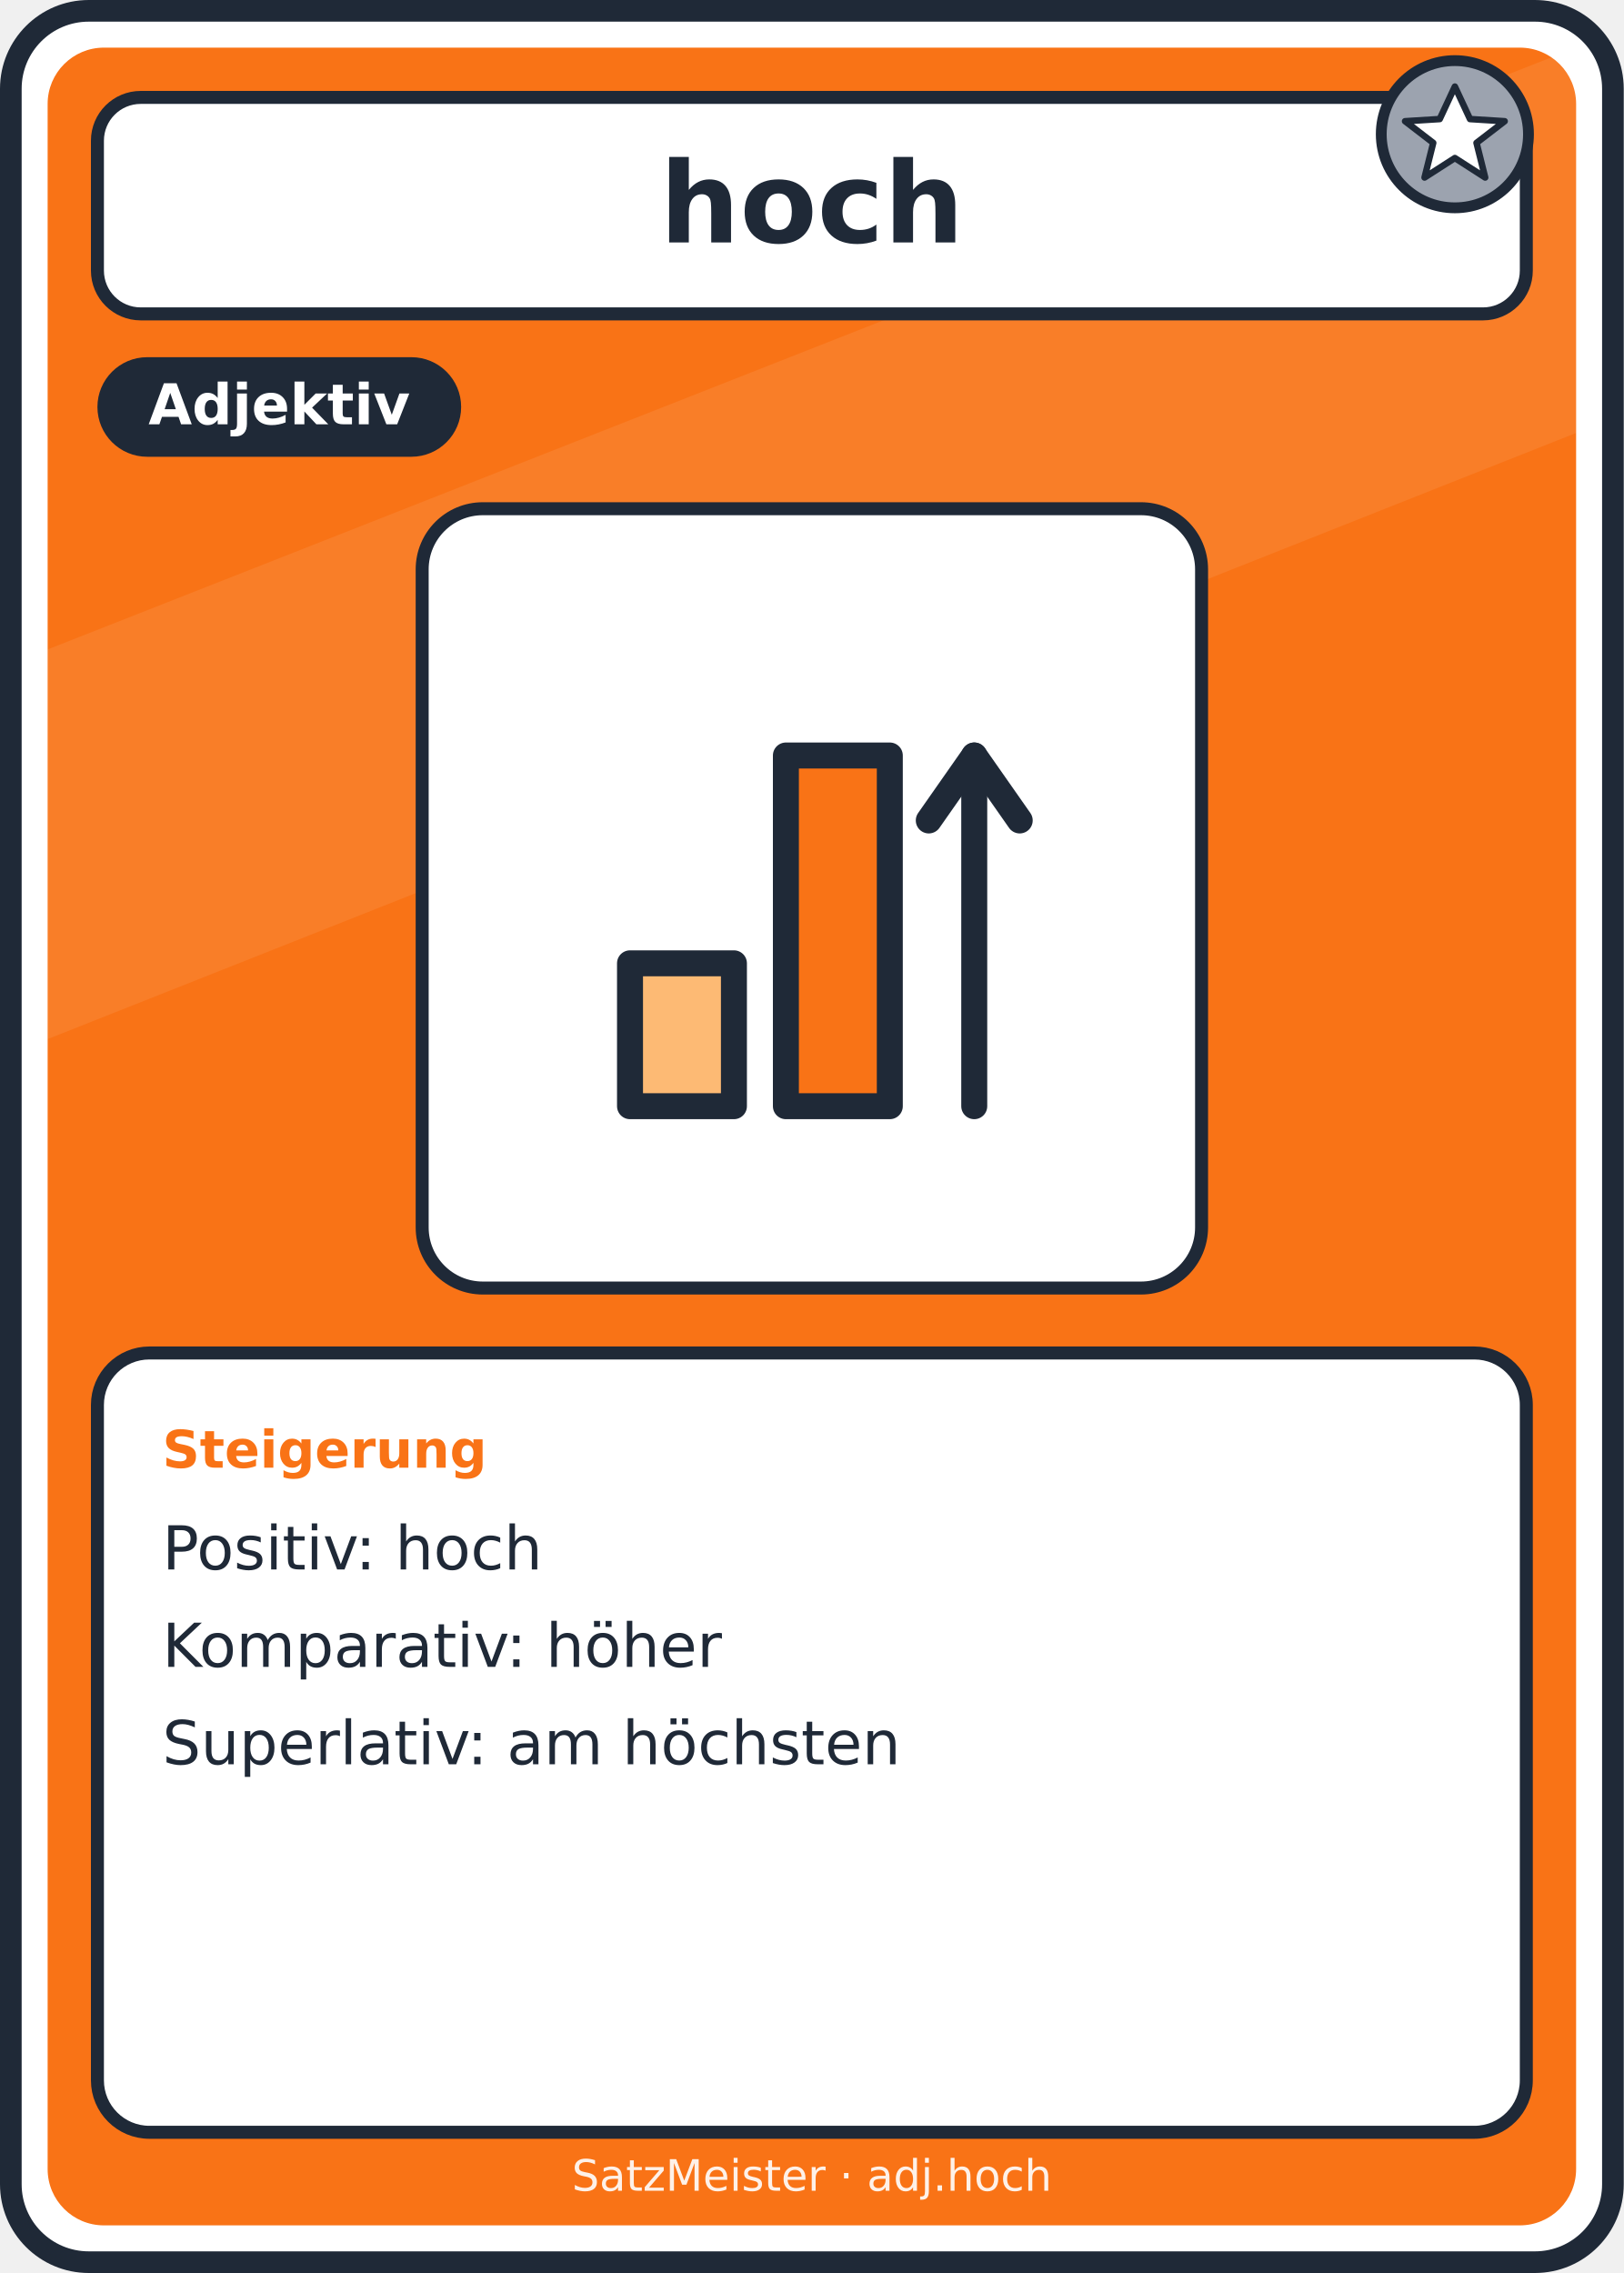
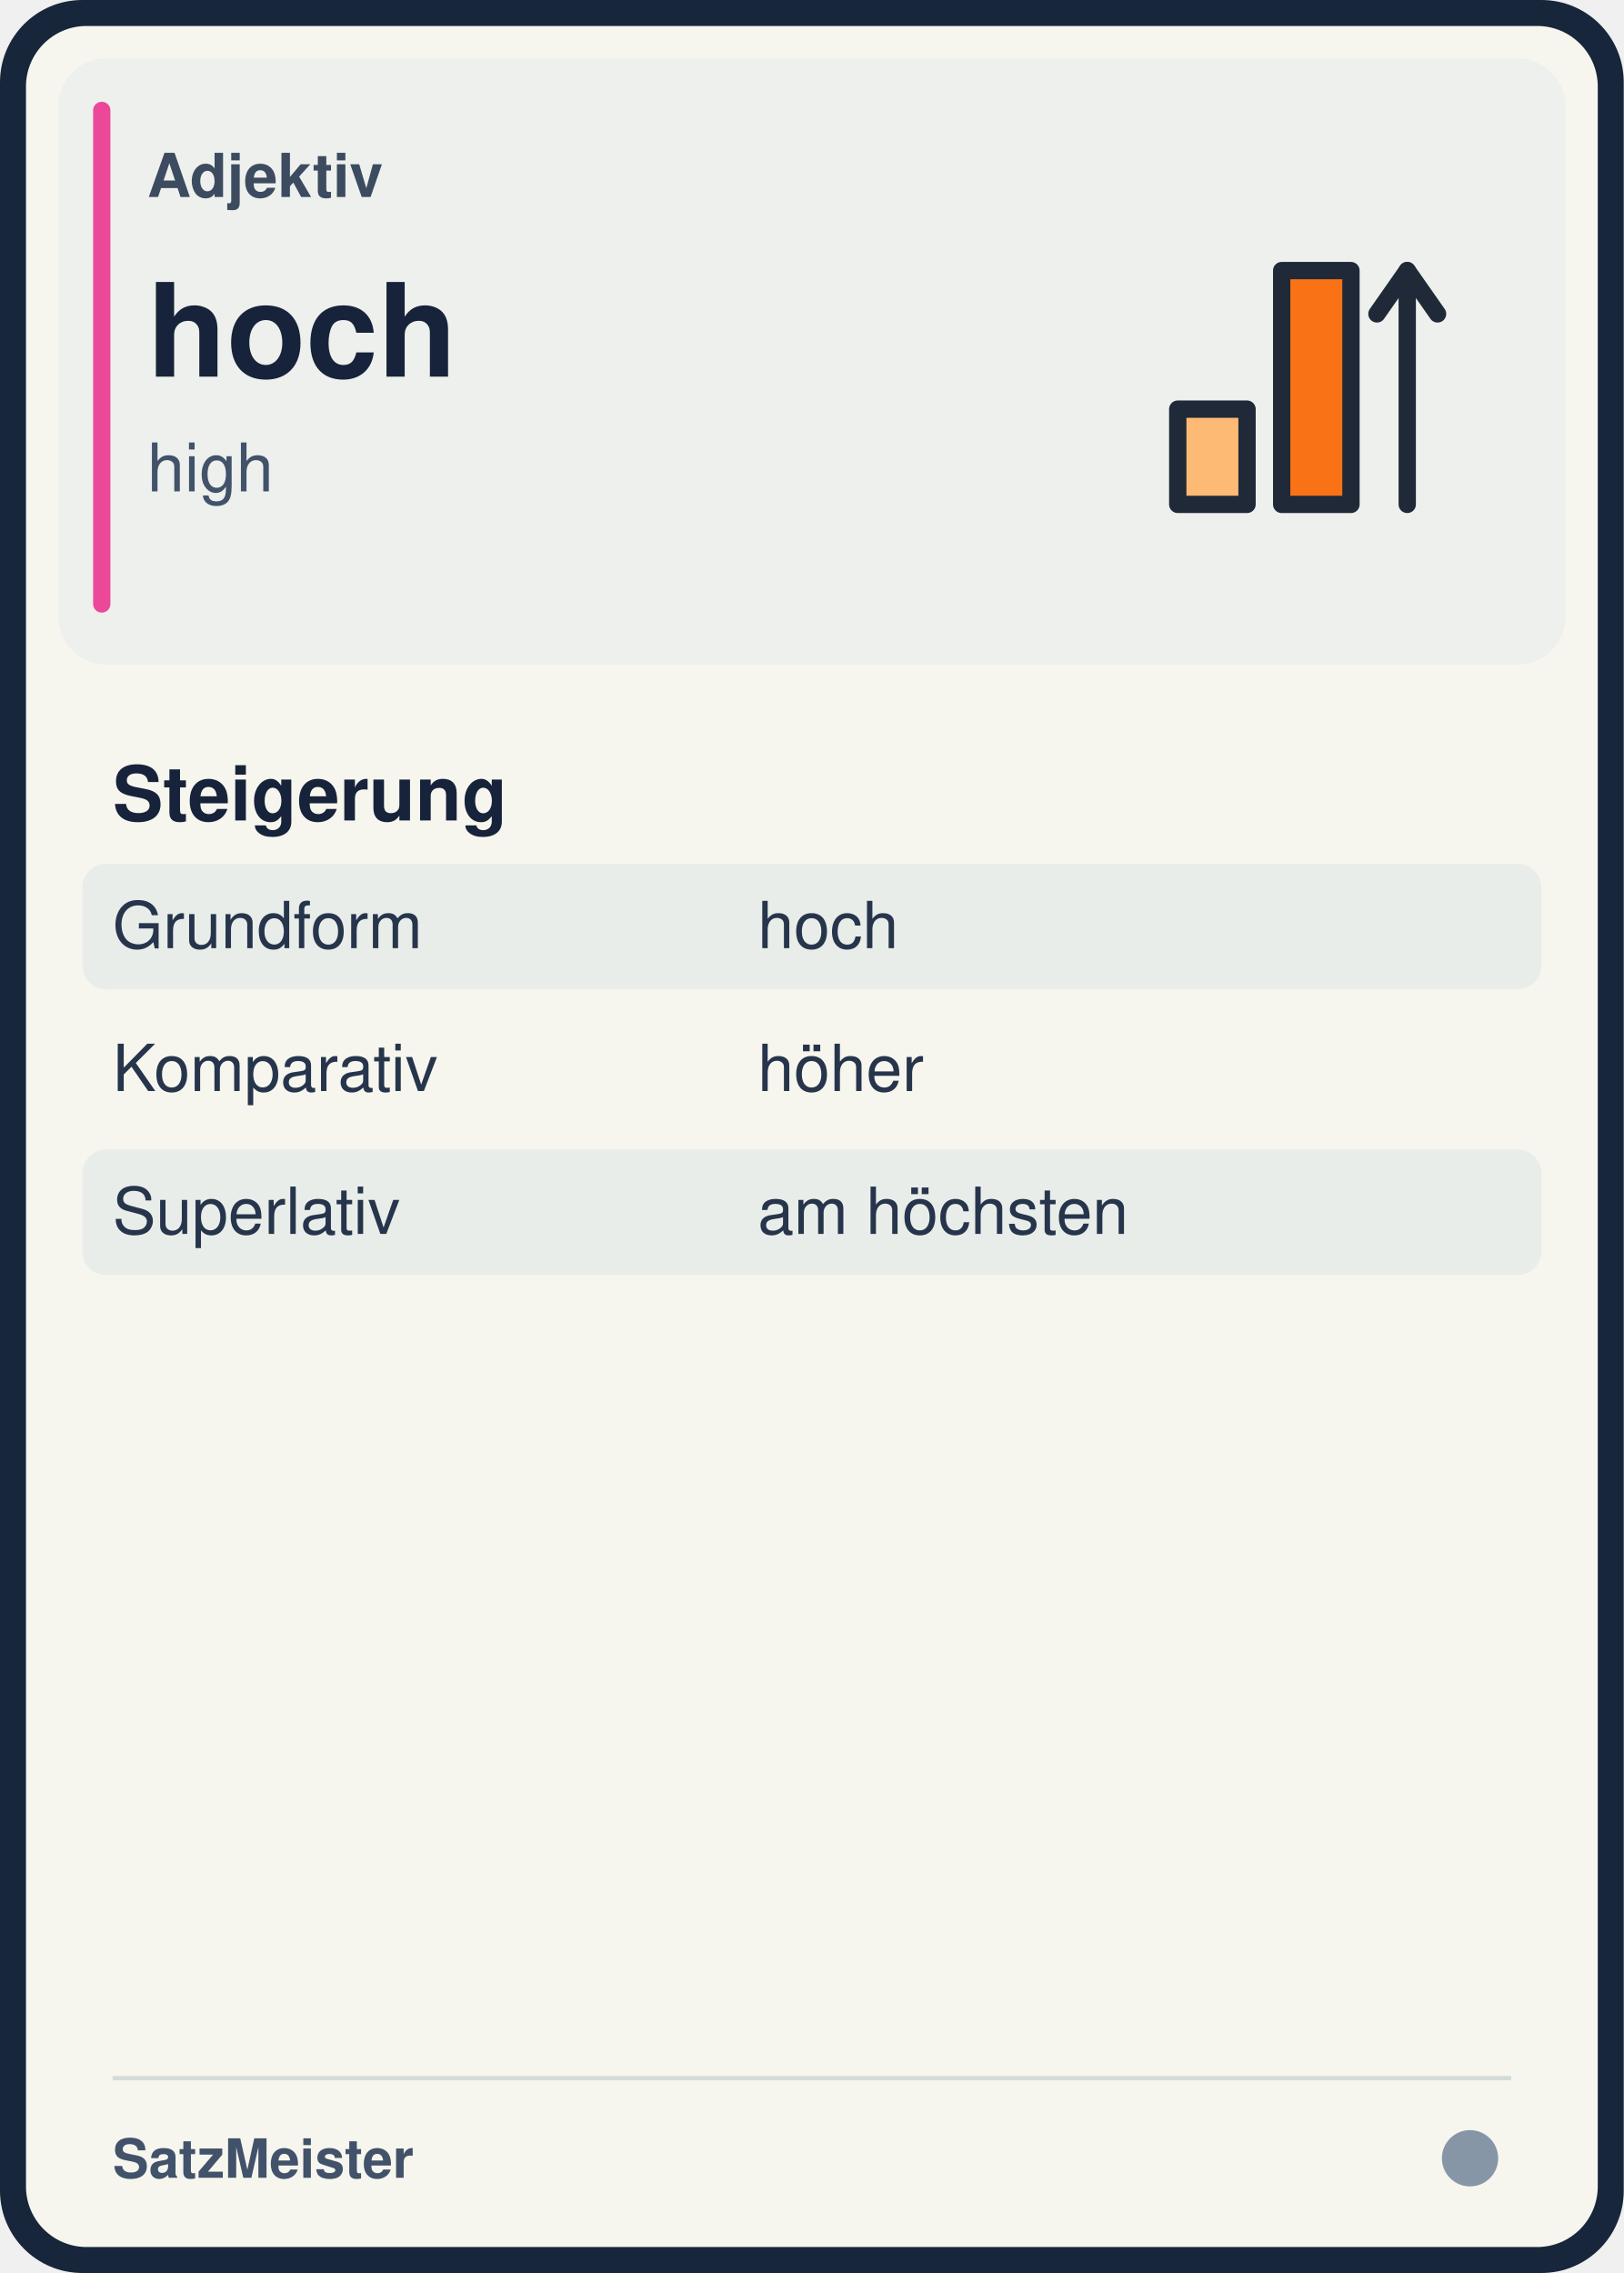
<svg xmlns="http://www.w3.org/2000/svg" viewBox="0 0 750 1050" width="750" height="1050">
-   <g id="card-frame">
-     <rect x="5" y="5" width="740" height="1040" rx="36" ry="36" fill="#ffffff" stroke="#1f2937" stroke-width="10" />
-   </g>
-   <g id="background">
-     <rect x="22" y="22" width="706" height="1006" rx="26" ry="26" fill="#f97316" />
-     <path d="M22 300 L728 22 L728 200 L22 480 Z" fill="#ffffff" opacity="0.08" />
-   </g>
-   <g id="name-banner">
-     <rect x="45" y="45" width="660" height="100" rx="20" ry="20" fill="#ffffff" stroke="#1f2937" stroke-width="6" />
-     <text x="375" y="112" text-anchor="middle" font-family="DejaVu Sans, Helvetica, Arial, sans-serif" font-size="52" font-weight="bold" fill="#1f2937">hoch</text>
-   </g>
-   <g id="rarity-star">
-     <circle cx="672" cy="62" r="34" fill="#9ca3af" stroke="#1f2937" stroke-width="5" />
-     <path d="M672 40 L679 55 L695 56 L682 66 L686 82 L672 73 L658 82 L662 66 L649 56 L665 55 Z" fill="#ffffff" stroke="#1f2937" stroke-width="3" stroke-linejoin="round" />
-   </g>
-   <g id="type-badge">
-     <rect x="45" y="165" width="168" height="46" rx="23" ry="23" fill="#1f2937" />
-     <text x="129" y="196" text-anchor="middle" font-family="DejaVu Sans, Helvetica, Arial, sans-serif" font-size="26" font-weight="bold" fill="#ffffff">Adjektiv</text>
-   </g>
-   <g id="icon-area">
-     <rect x="195" y="235" width="360" height="360" rx="28" ry="28" fill="#ffffff" stroke="#1f2937" stroke-width="6" />
-     <g id="icon" transform="translate(225 265) scale(1.5)" fill="none" stroke="#1f2937" stroke-width="8" stroke-linecap="round" stroke-linejoin="round">
+   <rect id="card-frame" width="750" height="1050" rx="38" fill="#18263b" />
+   <rect x="12" y="12" width="726" height="1026" rx="28" fill="#f7f6ee" />
+   <g id="card-heading" font-family="Helvetica, Arial, sans-serif">
+     <rect x="27" y="27" width="696" height="280" rx="22" fill="#edf0ec" />
+     <rect x="43" y="47" width="8" height="236" rx="4" fill="#ec4899" />
+     <text x="68" y="91" font-size="28" font-weight="bold" fill="#3d4b60">Adjektiv</text>
+     <text x="68" y="174" font-size="60" font-weight="bold" fill="#17233a">hoch</text>
+     <text x="68" y="227" font-size="31" fill="#41526a">high</text>
+     <g id="icon" transform="translate(500 69)" fill="none" stroke="#1f2937" stroke-width="8" stroke-linecap="round" stroke-linejoin="round">
      <rect x="44" y="120" width="32" height="44" fill="#fdba74" />
      <rect x="92" y="56" width="32" height="108" fill="#f97316" />
      <line x1="150" y1="164" x2="150" y2="56" />
      <polyline points="136,76 150,56 164,76" />
    </g>
  </g>
-   <g id="text-area">
-     <rect x="45" y="625" width="660" height="360" rx="24" ry="24" fill="#ffffff" stroke="#1f2937" stroke-width="6" />
-     <text x="75" y="678" font-family="DejaVu Sans, Helvetica, Arial, sans-serif" font-size="24" font-weight="bold" fill="#f97316">Steigerung</text>
-     <text x="75" y="725" font-family="DejaVu Sans, Helvetica, Arial, sans-serif" font-size="28" fill="#1f2937">Positiv:      hoch</text>
-     <text x="75" y="770" font-family="DejaVu Sans, Helvetica, Arial, sans-serif" font-size="28" fill="#1f2937">Komparativ:   höher</text>
-     <text x="75" y="815" font-family="DejaVu Sans, Helvetica, Arial, sans-serif" font-size="28" fill="#1f2937">Superlativ:   am höchsten</text>
+   <g id="grammar" font-family="Helvetica, Arial, sans-serif">
+     <text x="52" y="379" font-size="35" font-weight="bold" fill="#17233a">Steigerung</text>
+     <rect x="38" y="399" width="674" height="58" rx="11" fill="#e9ede9" />
+     <text x="52" y="438" font-size="30" font-weight="normal" fill="#26354b">Grundform</text>
+     <text x="350" y="438" font-size="30" font-weight="normal" fill="#26354b">hoch</text>
+     <text x="52" y="504" font-size="30" font-weight="normal" fill="#26354b">Komparativ</text>
+     <text x="350" y="504" font-size="30" font-weight="normal" fill="#26354b">höher</text>
+     <rect x="38" y="531" width="674" height="58" rx="11" fill="#e9ede9" />
+     <text x="52" y="570" font-size="30" font-weight="normal" fill="#26354b">Superlativ</text>
+     <text x="350" y="570" font-size="30" font-weight="normal" fill="#26354b">am höchsten</text>
  </g>
-   <g id="footer-strip">
-     <text x="375" y="1012" text-anchor="middle" font-family="DejaVu Sans, Helvetica, Arial, sans-serif" font-size="20" fill="#ffffff" opacity="0.9">SatzMeister · adj.hoch</text>
+   <path d="M52 960H698" stroke="#d3dbda" stroke-width="2" />
+   <g id="footer" font-family="Helvetica, Arial, sans-serif" font-size="25" fill="#41526a">
+     <text x="52" y="1006" font-weight="bold">SatzMeister</text>
+     <circle cx="679" cy="997" r="13" fill="#8796a7" />
  </g>
</svg>
